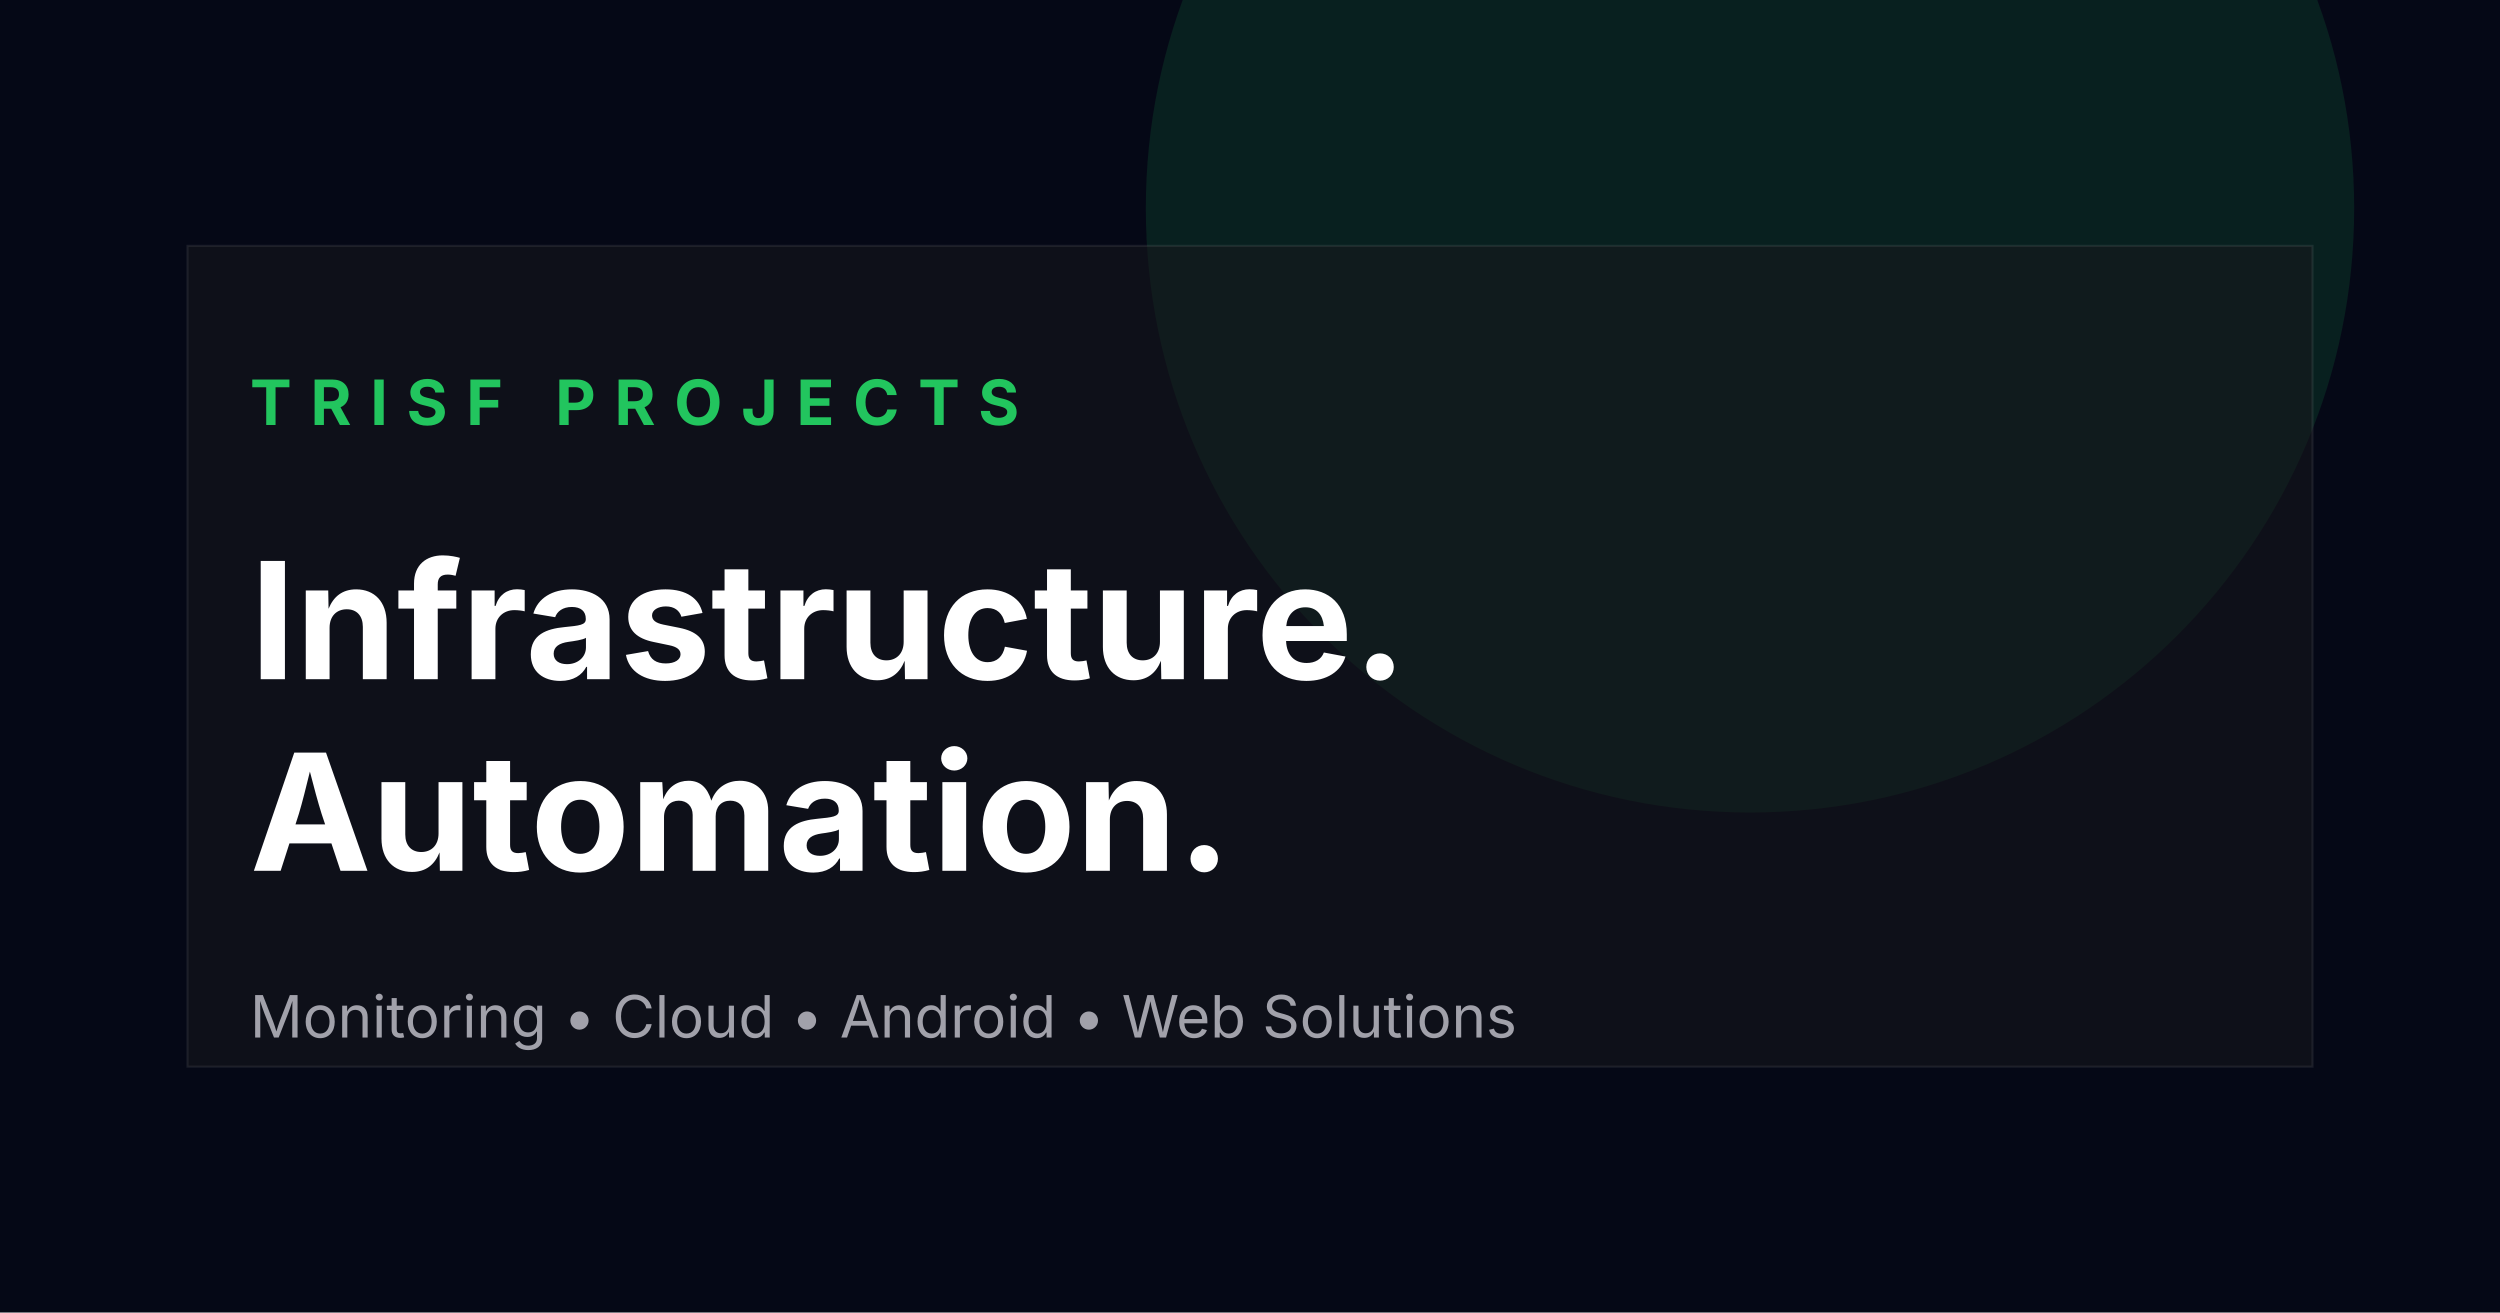
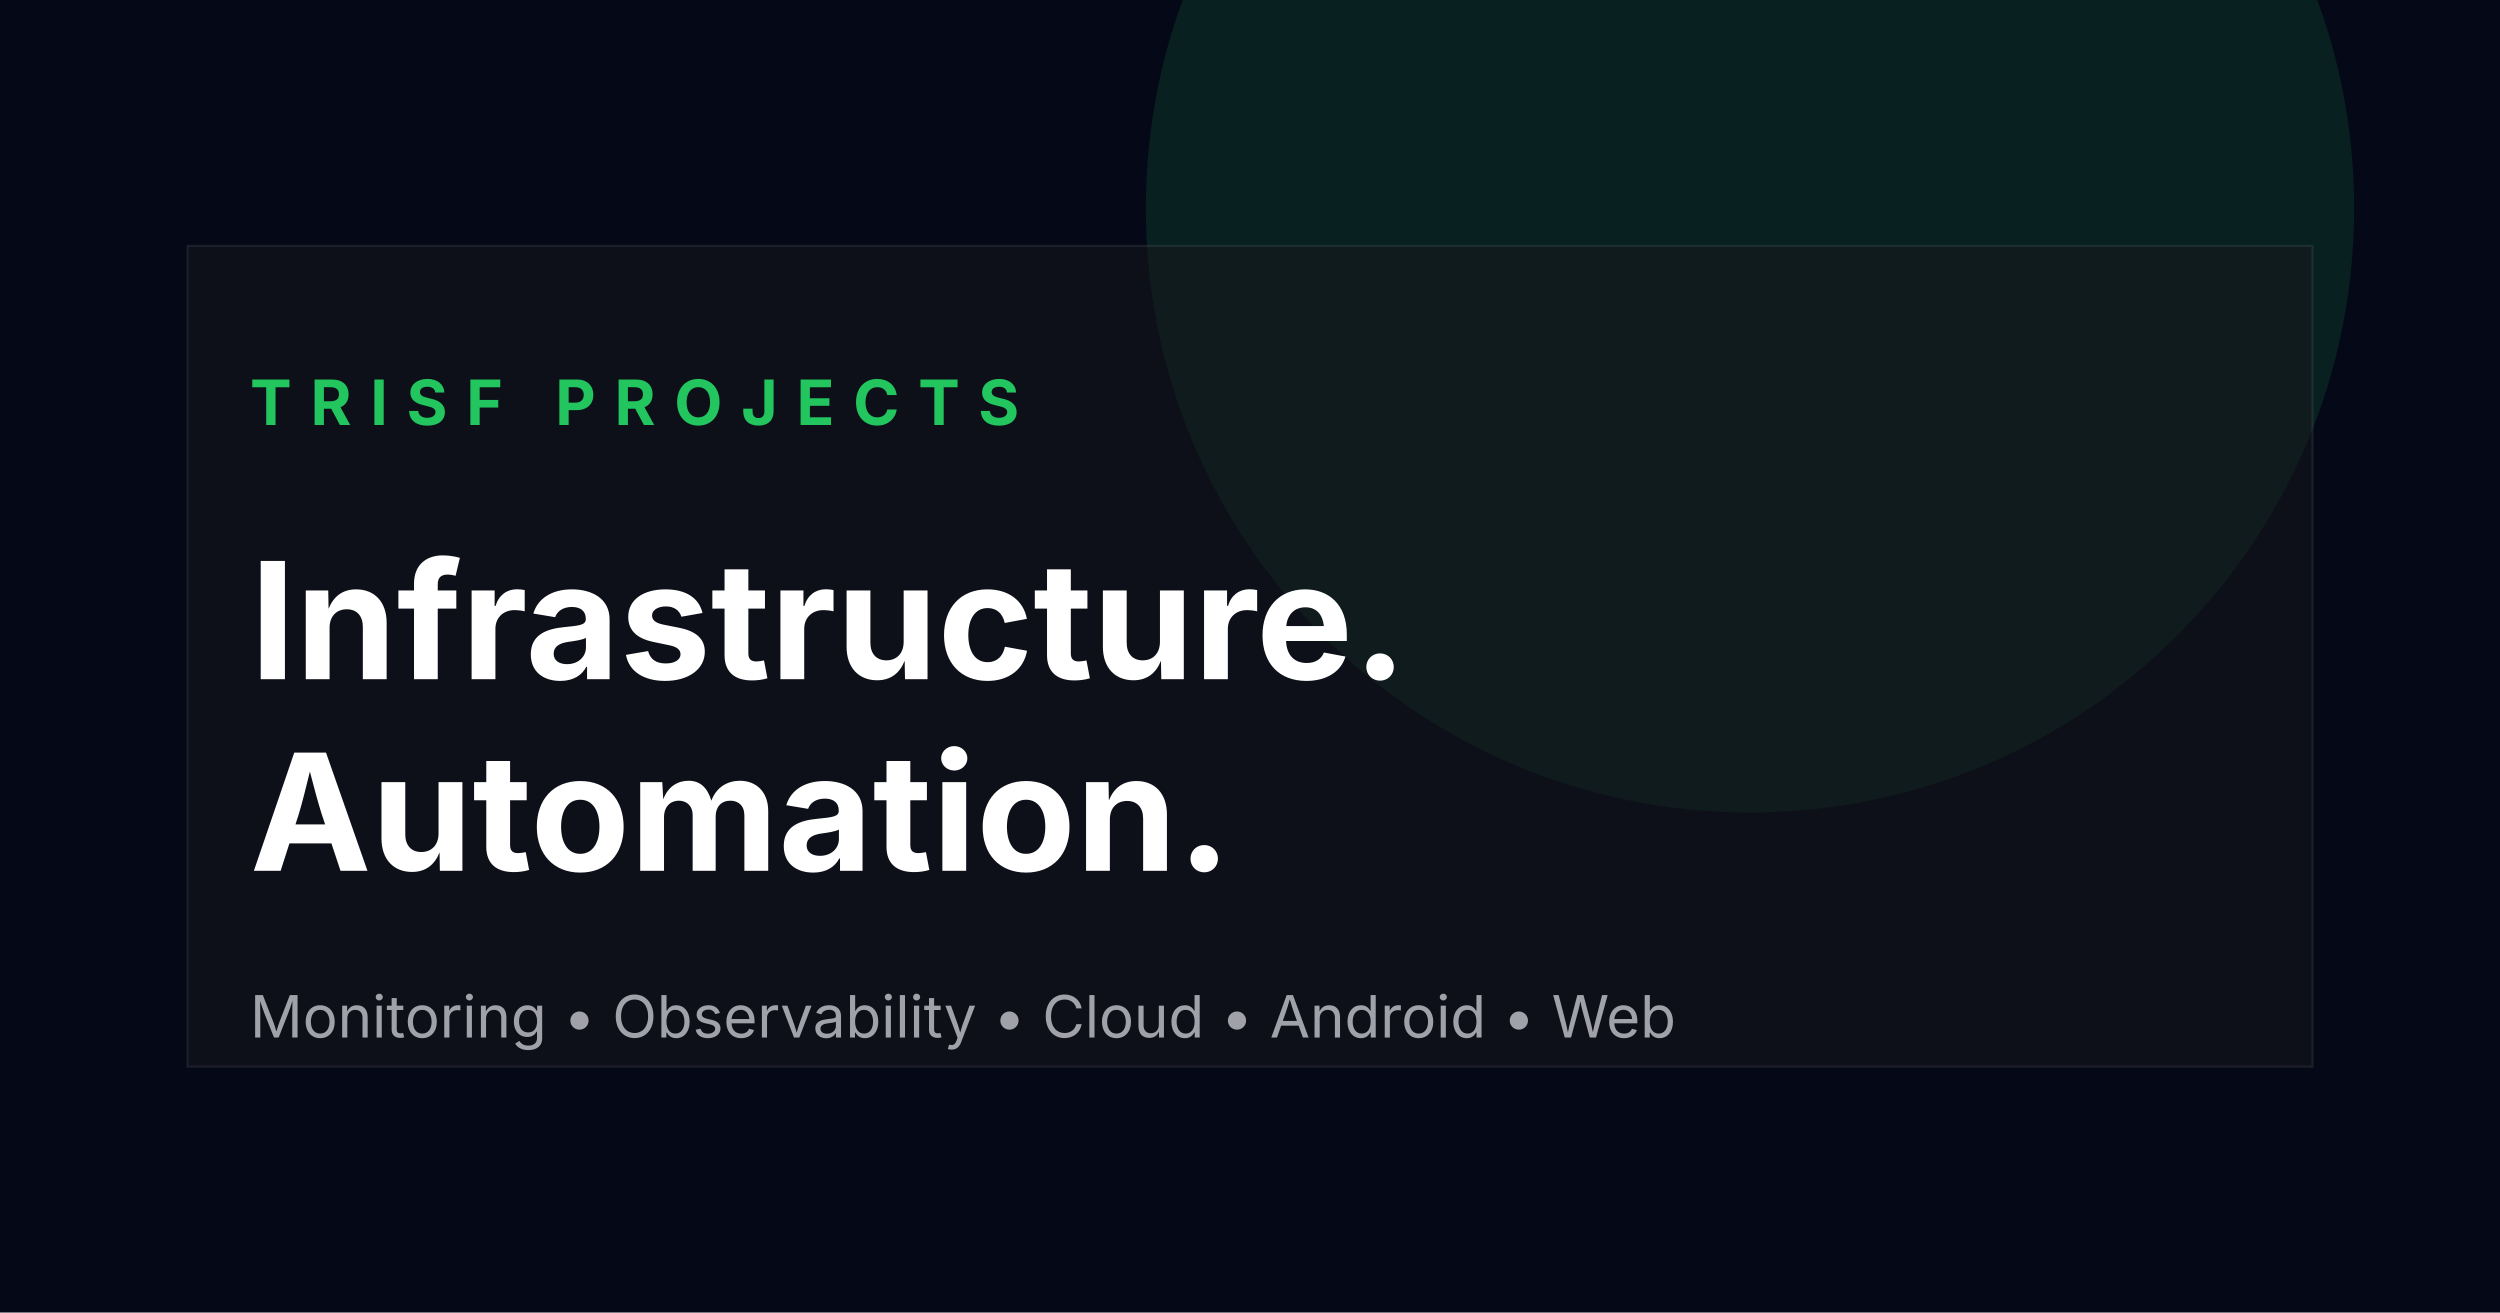
<svg xmlns="http://www.w3.org/2000/svg" width="1200" height="630" viewBox="0 0 1200 630" fill="none">
  <rect width="1200" height="630" fill="#050816" />
  <circle cx="840" cy="100" r="290" fill="#22c55e" fill-opacity="0.13" />
  <path d="M90 118H1110V512H90V118Z" fill="#18181b" fill-opacity="0.52" stroke="white" stroke-opacity="0.08" />
  <text x="120" y="204" fill="#22c55e" font-family="Inter, Arial, sans-serif" font-size="30" font-weight="700" letter-spacing="9">TRISF PROJECTS</text>
  <text x="120" y="326" fill="white" font-family="Inter, Arial, sans-serif" font-size="78" font-weight="700">Infrastructure.</text>
  <text x="120" y="418" fill="white" font-family="Inter, Arial, sans-serif" font-size="78" font-weight="700">Automation.</text>
-   <text x="120" y="498" fill="#a1a1aa" font-family="Inter, Arial, sans-serif" font-size="28">Monitoring • Cloud • Android • Web Solutions</text>
+   <text x="120" y="498" fill="#a1a1aa" font-family="Inter, Arial, sans-serif" font-size="28">Monitoring • Observability • Cloud • Android • Web</text>
</svg>
